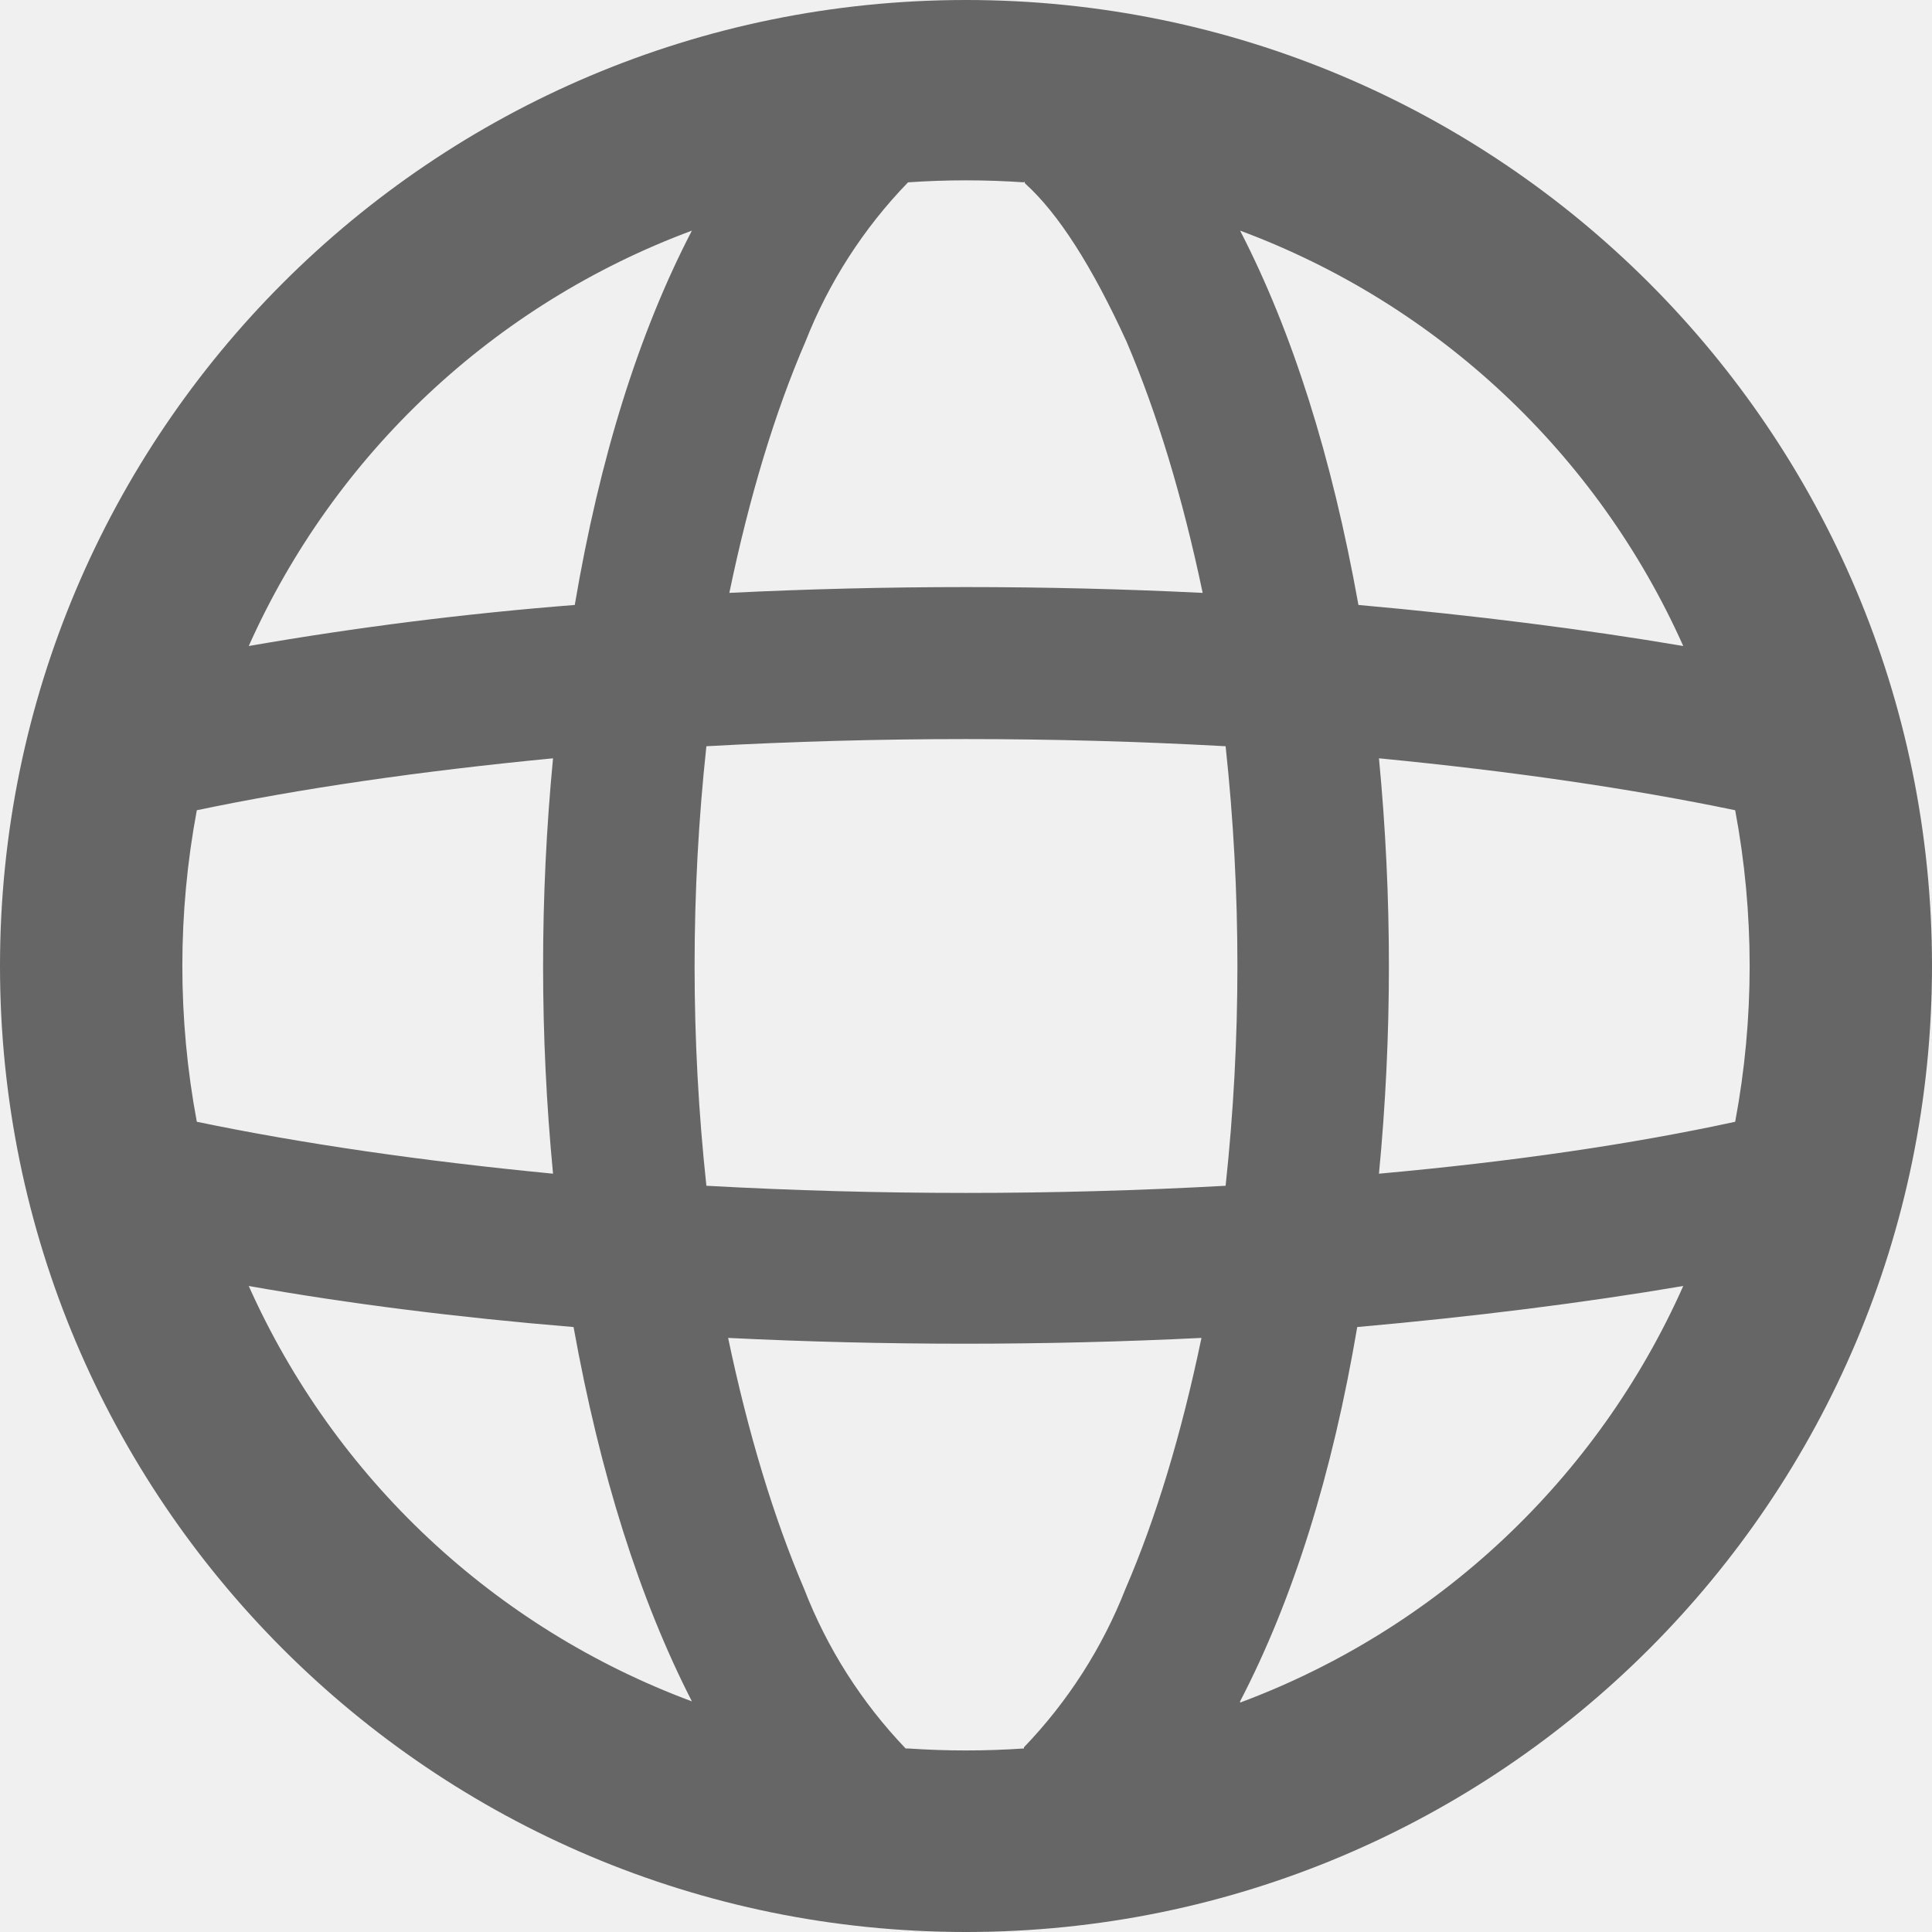
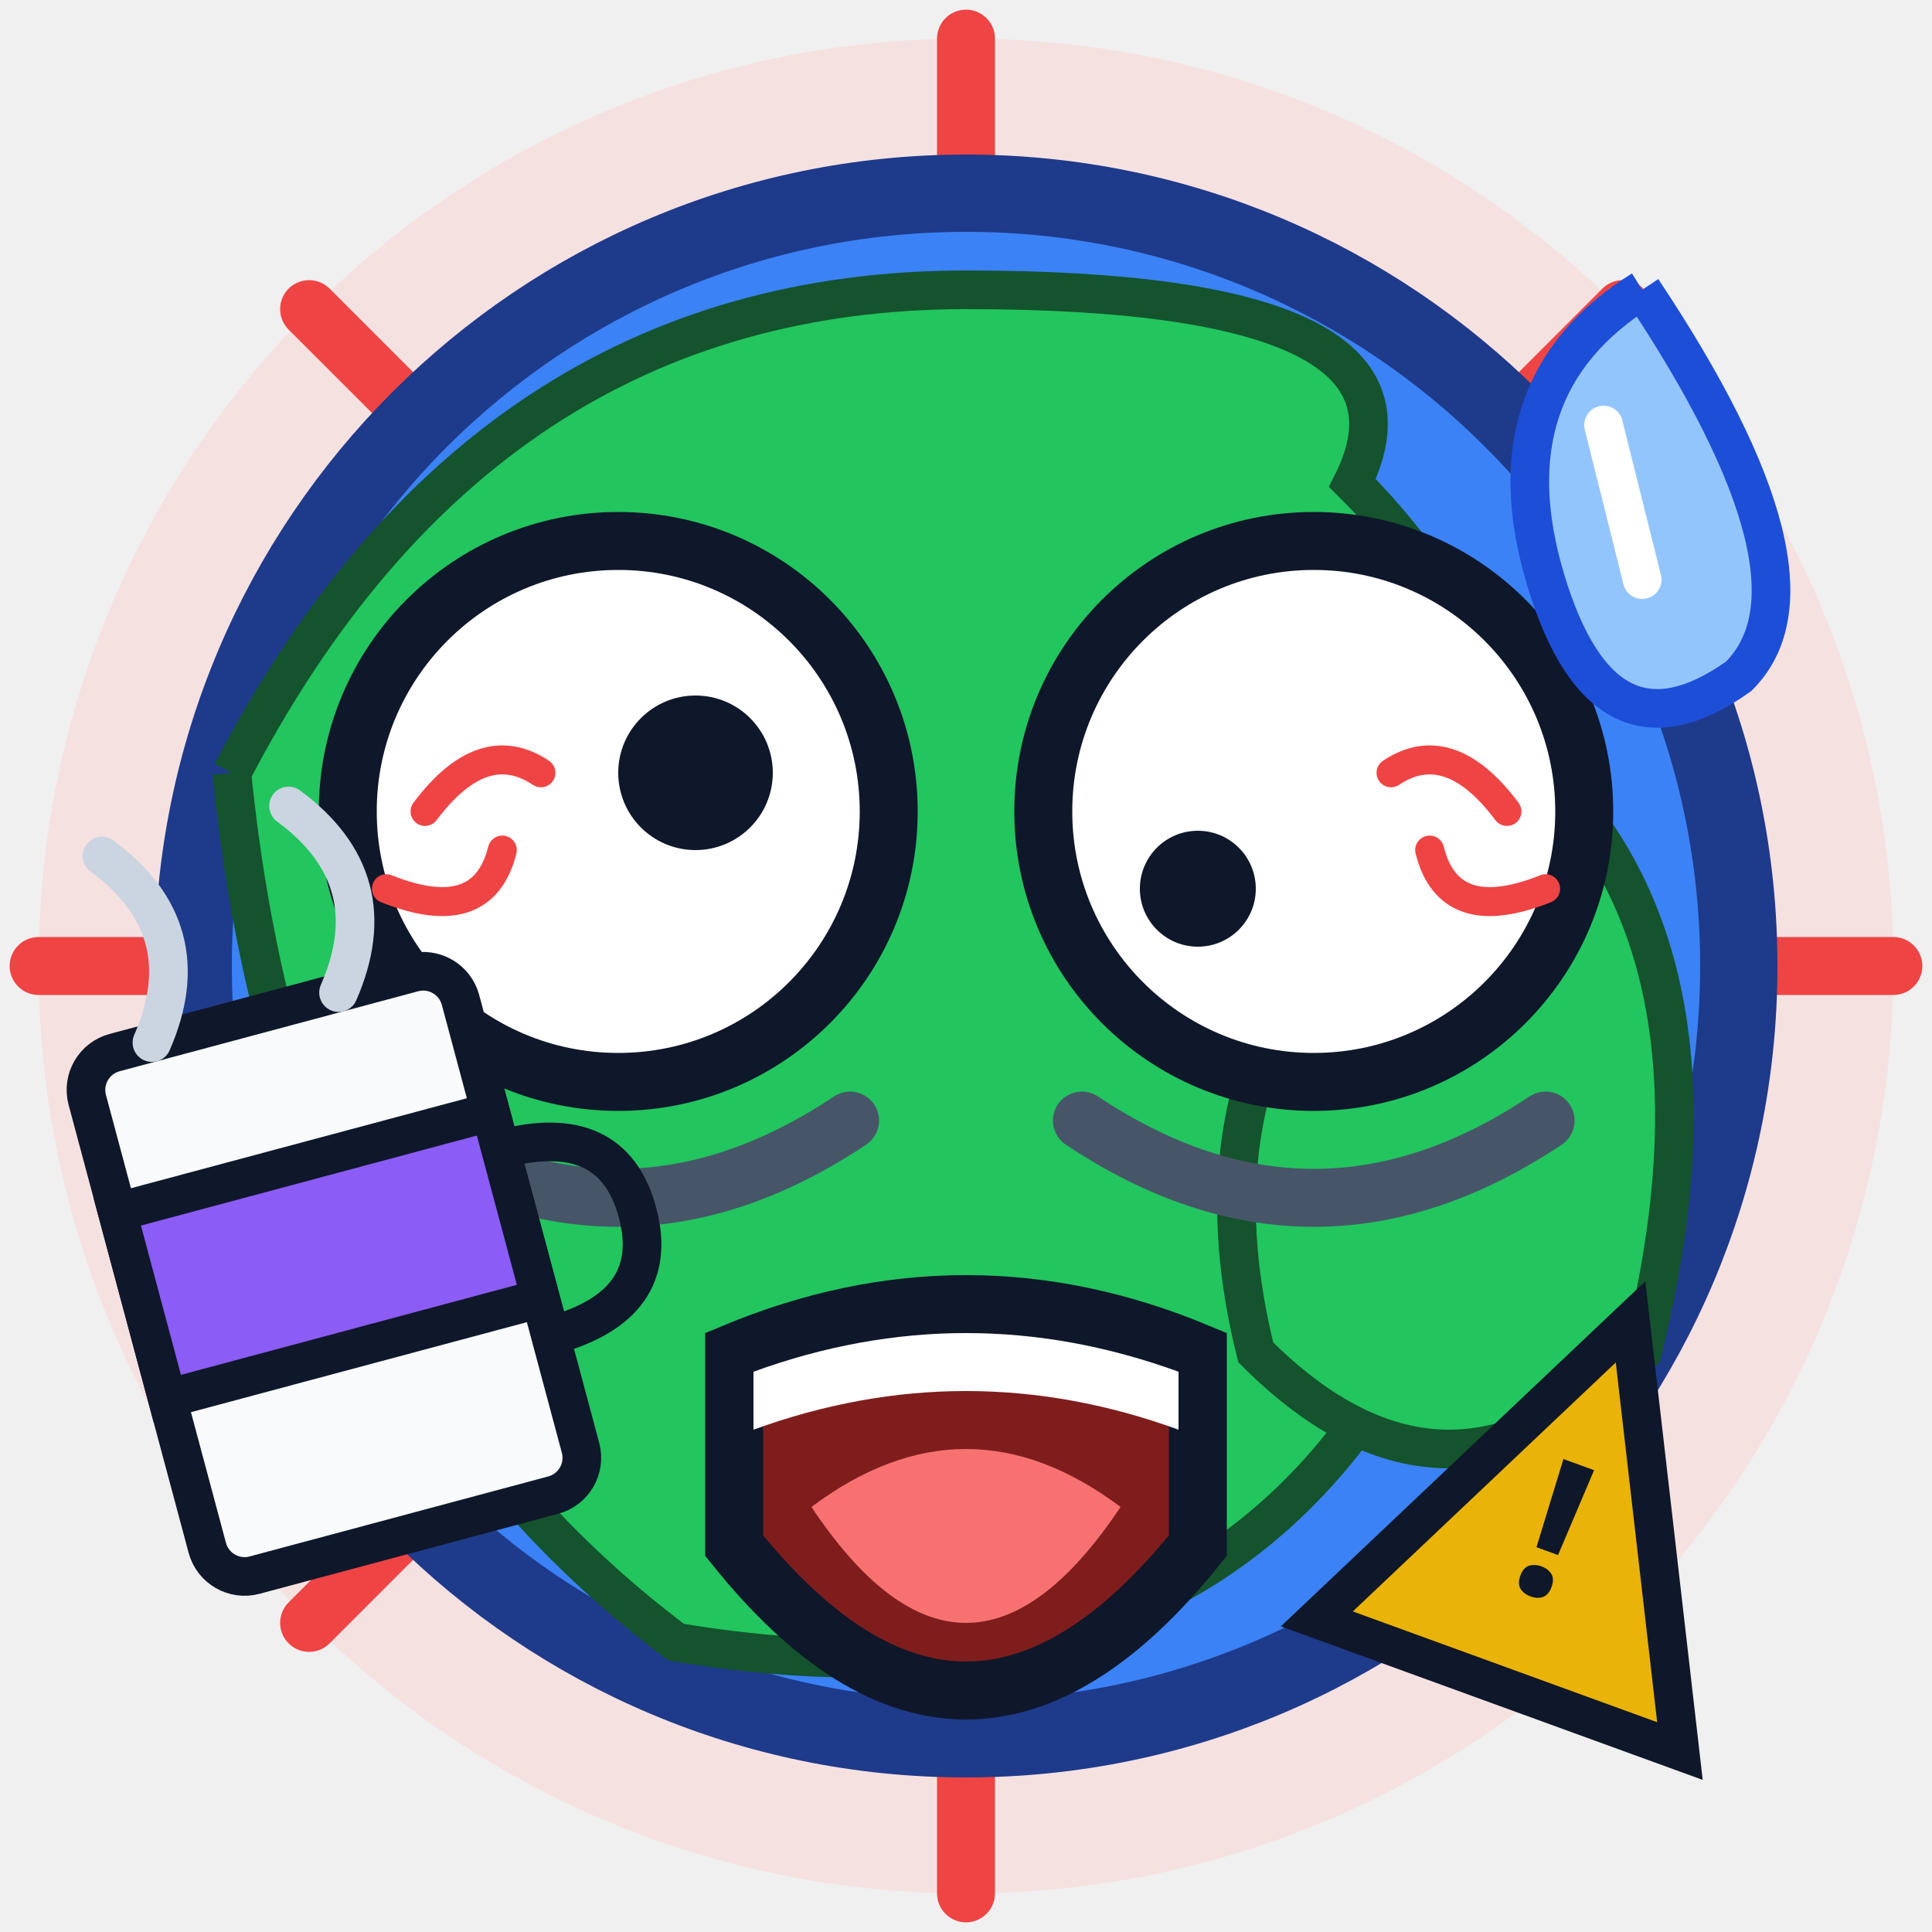
- <svg xmlns="http://www.w3.org/2000/svg" fill="none" viewBox="0 0 16 16">
-   <g clip-path="url(#a)">
-     <path fill-rule="evenodd" clip-rule="evenodd" d="M10.27 14.1a6.5 6.5 0 0 0 3.67-3.45q-1.24.21-2.7.34-.31 1.83-.97 3.1M8 16A8 8 0 1 0 8 0a8 8 0 0 0 0 16m.48-1.52a7 7 0 0 1-.96 0H7.5a4 4 0 0 1-.84-1.32q-.38-.89-.63-2.08a40 40 0 0 0 3.92 0q-.25 1.2-.63 2.08a4 4 0 0 1-.84 1.31zm2.94-4.76q1.66-.15 2.95-.43a7 7 0 0 0 0-2.58q-1.3-.27-2.95-.43a18 18 0 0 1 0 3.44m-1.27-3.54a17 17 0 0 1 0 3.64 39 39 0 0 1-4.3 0 17 17 0 0 1 0-3.64 39 39 0 0 1 4.3 0m1.1-1.17q1.45.13 2.69.34a6.5 6.5 0 0 0-3.67-3.44q.65 1.26.98 3.1M8.48 1.5l.01.02q.41.37.84 1.31.38.89.63 2.08a40 40 0 0 0-3.92 0q.25-1.2.63-2.08a4 4 0 0 1 .85-1.32 7 7 0 0 1 .96 0m-2.75.4a6.5 6.5 0 0 0-3.67 3.44 29 29 0 0 1 2.7-.34q.31-1.83.97-3.1M4.58 6.28q-1.66.16-2.95.43a7 7 0 0 0 0 2.58q1.3.27 2.95.43a18 18 0 0 1 0-3.44m.17 4.71q-1.45-.12-2.69-.34a6.5 6.5 0 0 0 3.67 3.44q-.65-1.27-.98-3.1" fill="#666" />
+ <svg xmlns="http://www.w3.org/2000/svg" viewBox="0 0 100 100">
+   <circle cx="50" cy="50" r="48" fill="#fecaca" opacity="0.4" />
+   <path d="M 50 2 L 50 8 M 50 92 L 50 98 M 2 50 L 8 50 M 92 50 L 98 50 M 16 16 L 22 22 M 84 84 L 78 78 M 16 84 L 22 78 M 84 16 L 78 22" stroke="#ef4444" stroke-width="3" stroke-linecap="round" />
+   <circle cx="50" cy="50" r="40" fill="#3b82f6" stroke="#1e3a8a" stroke-width="4" />
+   <path d="M 12 40 Q 25 15 50 15 T 70 25 Q 85 40 75 65 T 35 85 Q 15 70 12 40" fill="#22c55e" stroke="#14532d" stroke-width="2" />
+   <path d="M 80 40 Q 90 50 85 70 Q 75 80 65 70 Q 60 50 80 40" fill="#22c55e" stroke="#14532d" stroke-width="2" />
+   <circle cx="32" cy="42" r="14" fill="white" stroke="#0f172a" stroke-width="3" />
+   <circle cx="68" cy="42" r="14" fill="white" stroke="#0f172a" stroke-width="3" />
+   <path d="M 22 42 Q 25 38 28 40 M 20 46 Q 25 48 26 44 M 78 42 Q 75 38 72 40 M 80 46 Q 75 48 74 44" stroke="#ef4444" stroke-width="1.5" fill="none" stroke-linecap="round" />
+   <circle cx="36" cy="40" r="4" fill="#0f172a" />
+   <circle cx="62" cy="46" r="3" fill="#0f172a" />
+   <path d="M 20 58 Q 32 66 44 58" stroke="#475569" stroke-width="3" fill="none" stroke-linecap="round" />
+   <path d="M 56 58 Q 68 66 80 58" stroke="#475569" stroke-width="3" fill="none" stroke-linecap="round" />
+   <path d="M 38 70 Q 50 65 62 70 L 62 80 Q 50 95 38 80 Z" fill="#7f1d1d" stroke="#0f172a" stroke-width="3" />
+   <path d="M 42 78 Q 50 72 58 78 Q 50 90 42 78" fill="#f87171" />
+   <path d="M 39 71 Q 50 67 61 71 L 61 74 Q 50 70 39 74 Z" fill="white" />
+   <path d="M 85 15 Q 95 30 90 35 Q 83 40 80 30 Q 77 20 85 15" fill="#93c5fd" stroke="#1d4ed8" stroke-width="2" />
+   <path d="M 83 22 L 85 30" stroke="white" stroke-width="2" fill="none" stroke-linecap="round" />
+   <g transform="translate(4, 55) rotate(-15)">
+     <rect x="0" y="0" width="20" height="28" rx="2" fill="#f8fafc" stroke="#0f172a" stroke-width="2" />
+     <rect x="0" y="8" width="20" height="10" fill="#8b5cf6" stroke="#0f172a" stroke-width="2" />
+     <path d="M 20 10 Q 26 10 26 15 Q 26 20 20 20" stroke="#0f172a" stroke-width="2" fill="none" />
+     <path d="M 4 -10 Q 8 -5 4 0 M 14 -10 Q 18 -5 14 0" stroke="#cbd5e1" stroke-width="2" fill="none" stroke-linecap="round" />
  </g>
-   <defs>
-     <clipPath id="a">
-       <path fill="#fff" d="M0 0h16v16H0z" />
-     </clipPath>
-   </defs>
+   <g transform="translate(75, 65) rotate(20)">
+     <path d="M 10 0 L 20 20 L 0 20 Z" fill="#eab308" stroke="#0f172a" stroke-width="2" />
+     <text x="10" y="15" font-family="sans-serif" font-weight="bold" font-size="10" fill="#0f172a" text-anchor="middle">!</text>
+   </g>
</svg>
